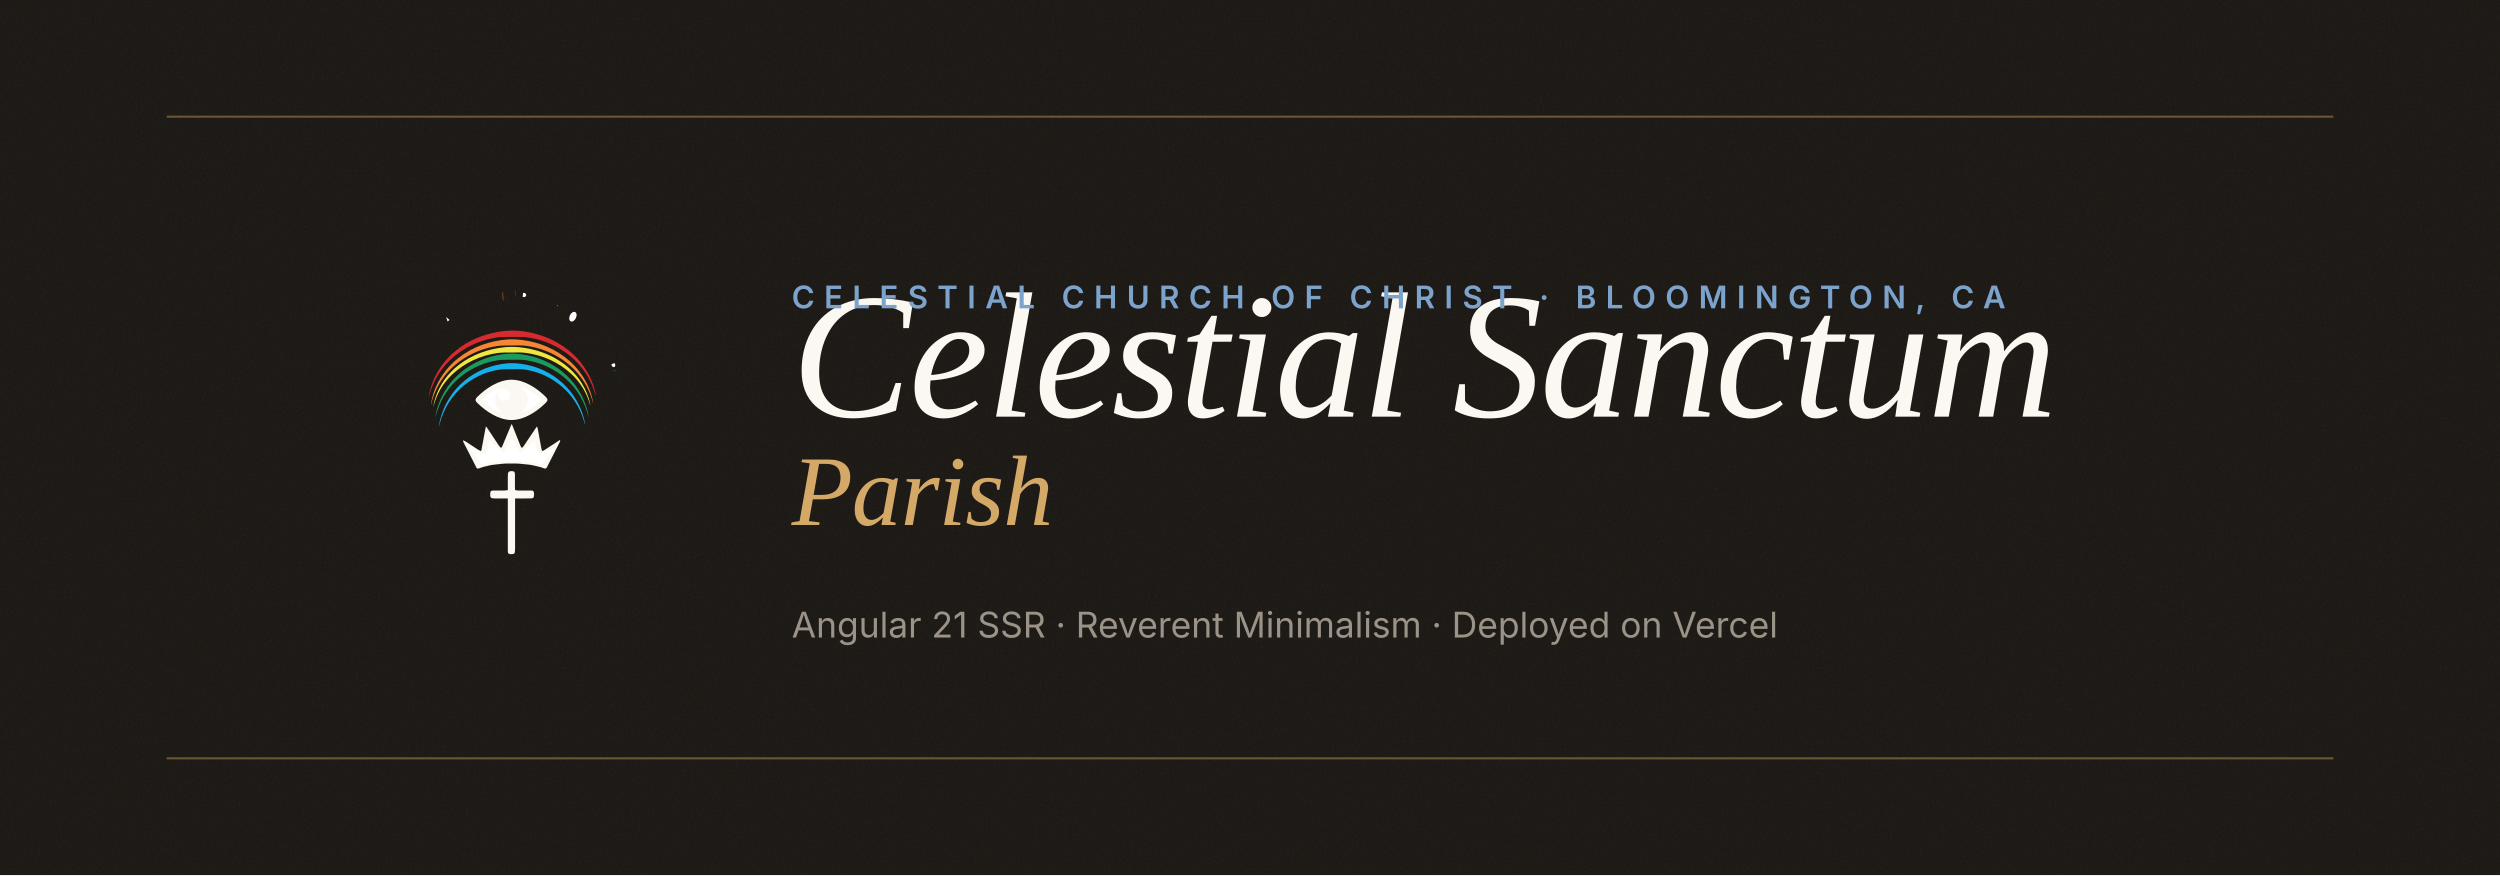
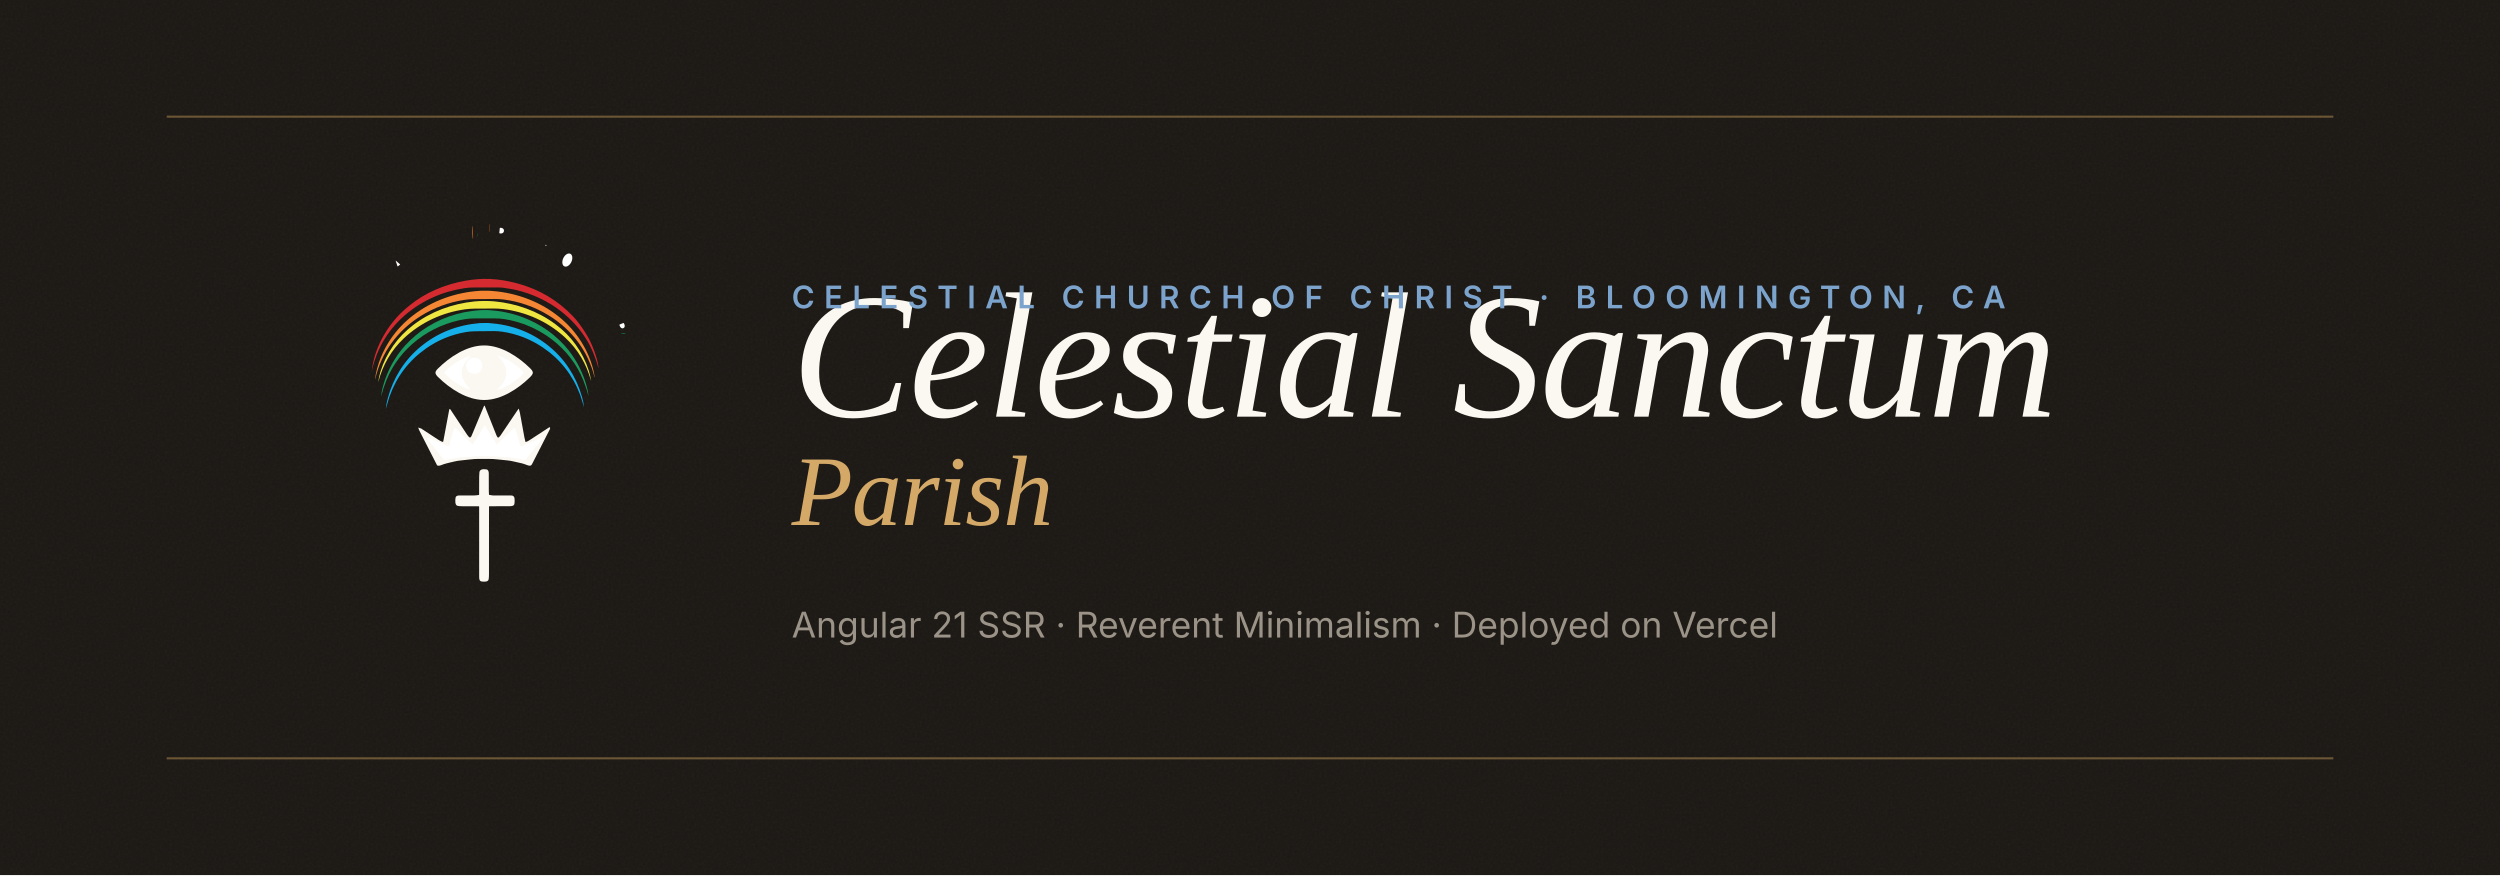
<svg xmlns="http://www.w3.org/2000/svg" viewBox="0 0 1200 420" fill="none">
  <rect width="1200" height="420" fill="#1A1612" />
  <filter id="grain">
    <feTurbulence type="fractalNoise" baseFrequency="0.85" numOctaves="2" stitchTiles="stitch" />
    <feColorMatrix values="0 0 0 0 0.95 0 0 0 0 0.9 0 0 0 0 0.84 0 0 0 0.04 0" />
  </filter>
  <rect width="1200" height="420" filter="url(#grain)" />
  <line x1="80" y1="56" x2="1120" y2="56" stroke="#B89253" stroke-width="1" stroke-opacity="0.5" />
  <line x1="80" y1="364" x2="1120" y2="364" stroke="#B89253" stroke-width="1" stroke-opacity="0.5" />
-   <g transform="translate(159.26 119.81) scale(0.21144)">
+   <g transform="translate(115.57 81.22) scale(0.28635)">
    <path fill="none" stroke="#7b431a" stroke-width="1.012" d="M417.072 92.366v12.39M388.98 116.5l-.466-20.905" />
    <path fill="none" stroke="#0d4d2f" stroke-width="1.012" d="M511.948 127.058q-.09.02-.172.03" />
    <path fill="none" stroke="#FBF8F1" stroke-width="1.012" d="M511.776 127.089q-.303.1-.394.232-.122.183.02.476.08.172.374.264" />
    <path fill="none" stroke="#FBF8F1" stroke-width="1.012" d="M511.776 127.089q-.09.486 0 .972" />
    <path fill="none" stroke="#0d4d2f" stroke-width="1.012" d="m645.182 275.042-3.614.263a1 1 0 0 1-.182 0l-3.746-.274" />
    <path d="M417.072 92.366v12.39c.658 8.97.233 20.875-10.852 22.808q-14.699 2.572-17.24-11.064l-.466-20.905.02-4.15a.559.558-1.654 0 1 .527-.557l7.886-.324a.365.365-1.508 0 1 .385.364q.06 9.162.658 23.942.162 3.857 3.877 5.527a1.832 1.75 52.656 0 0 .962.152c4.88-.607 5.588-5.67 5.476-9.688q-.263-9.09-.11-19.903a.619.618-.494 0 1 .596-.607l7.512-.314a.638.64-2.816 0 1 .658.597zm27.293 20.277q1.832 2.318 2.106 3.735.92 4.677 1.336 9.597.142 1.68.617 3.027a.828.835-6.74 0 1-.87 1.114l-7.036-.78a1.689 1.679-.425 0 1-1.478-1.448q-.982-7.37-1.043-8.078c-.253-3.26-1.427-5.446-4.778-5.629a.752.745 4.926 0 0-.79.658l-1.376 12.371a.948.947 6.374 0 1-1.053.84l-7.056-.79a.774.775 6.3 0 1-.689-.86l3.898-34.986a.419.421 2.397 0 1 .405-.375q9.131-.273 16.309 1.58c4.9 1.255 7.35 4.99 7.278 10.133q-.09 6.115-5.618 9.101a.53.525 56.928 0 0-.162.79m-80.329 8.898 1.073 10.083a.94.937-6.97 0 1-.81 1.033l-7.005.941a.95.96-7.915 0 1-1.073-.82l-4.738-35.148a.684.684 0 0 1 .587-.77l7.653-1.032a.54.54 0 0 1 .608.465l1.66 12.35a.378.37-7.213 0 0 .415.315l9.739-1.316a.734.724-7.961 0 0 .627-.82l-1.71-12.715a.696.706-7.485 0 1 .597-.79l7.704-1.032a.502.491-7.486 0 1 .567.425l4.778 35.411a.756.756 0 0 1-.648.85l-7.44 1.003a.694.694 0 0 1-.78-.597l-1.772-13.17a.448.458-7.678 0 0-.506-.396l-9.577 1.296a.595.601-4.793 0 0-.516.618q.071 2.54.506 3.593a1.147.666-75.128 0 1 .061.223" />
    <path fill="#f58634" d="M417.072 104.757V92.366zm-28.558-9.162.466 20.905q-1.68-10.488-.466-20.905" />
    <path d="M475.292 127.888a.706.7.993 0 1 .759.78l-.638 5.72a.744.733.434 0 1-.678.658c-13.97 1.133-24.57-6.196-22.595-21.411q.546-4.14 2.743-8.058c5.629-10.002 19.062-10.731 27.718-4.89a1.194 1.19 30.262 0 1 .405 1.529l-2.612 5.142a.943.94 31.338 0 1-1.387.334c-3.401-2.45-8.119-4.474-12.047-1.974-3.776 2.39-5.365 6.874-5.568 11.247-.384 8.261 6.702 11.612 13.9 10.923" />
    <path fill="#fff" d="M434.172 98.863a.8.8 0 0 1 .876-.715l1.722.175a4.92 4.566 5.8 0 1 4.434 5.04l-.033.322a4.92 4.566 5.8 0 1-5.356 4.045l-1.722-.175a.8.8 0 0 1-.715-.877z" />
    <path d="m344.184 100.07.304 7.258a.304.305-1.792 0 1-.304.324c-7.572-.193-14.274 3.695-13.717 11.692.415 6.084 4.697 12.584 11.54 10.863q3.26-.82 6.247-3.058a1.326 1.32-31.382 0 1 1.984.476l2.146 4.424a1.815 1.815-30.737 0 1-.577 2.268c-8.443 6.013-21.198 7.613-27.252-2.835q-3.594-6.185-2.875-14.355c.992-11.409 11.328-18.06 22.292-17.28a.235.223 2.865 0 1 .212.222m167.764 26.989q-.09.02-.172.03-.303.102-.394.233-.122.183.02.476.08.172.374.264l-6.489 18.05a1.095 1.089 19.454 0 1-1.387.657l-6.418-2.247a1.213 1.213 0 0 1-.739-1.549l4.444-12.715a.807.797-70.762 0 0-.486-1.022l-8.564-2.997a.925.916 19.334 0 0-1.174.557l-4.262 12.168a.849.845 18.971 0 1-1.083.527l-6.965-2.44a.88.87-71.04 0 1-.537-1.114l11.47-32.759a1.169 1.165-70.852 0 1 1.478-.718l6.479 2.267a1.145 1.14-69.47 0 1 .678 1.498l-1.316 3.29a.207.04-79.1 0 1-.02.051l-2.571 8.068a.99.98-71.667 0 0 .607 1.225l8.676 3.037a.493.493 0 0 0 .627-.303l3.827-10.923a1.13 1.127 19.483 0 1 1.448-.689l6.479 2.268a1.172 1.169-70.71 0 1 .718 1.498z" />
    <path fill="#1a9a5e" d="M397.47 107.321q.252 0 .25 2.644 0 2.644-.252 2.644t-.251-2.644q0-2.644.253-2.644" />
    <path d="m294.684 151.419 9.855-5.687a.99.99 0 0 1 1.388.427l2.757 5.691a.99.99 0 0 1-.397 1.292l-17.896 10.333a.99.99 0 0 1-1.389-.427l-15.168-31.332a.99.99 0 0 1 .397-1.292l6.194-3.572a.99.99 0 0 1 1.388.427l11.482 23.713a.99.99 0 0 0 1.389.427" />
    <path fill="#FBF8F1" d="M511.776 127.089q-.09.486 0 .972-.293-.092-.374-.264-.142-.293-.02-.476.09-.131.394-.232" />
    <path fill="#1a9a5e" d="M511.948 127.058q.173.486-.172 1.003-.09-.486 0-.972.081-.01.172-.03" />
    <path d="M555.745 135.218a19.012 17.078-64 0 1 7.015 24.575 19.012 17.078-64 0 1-23.684 9.6 19.012 17.078-64 0 1-7.015-24.574 19.012 17.078-64 0 1 23.684-9.6" />
    <path fill="#fff" d="M552.36 141.724a11.672 7.46-64.8 0 1 1.781 13.738 11.672 7.46-64.8 0 1-11.72 7.385 11.672 7.46-64.8 0 1-1.782-13.738 11.672 7.46-64.8 0 1 11.721-7.385" />
    <path d="m250.57 147.54 7.618-6.13a.98.98 0 0 1 1.243.01l27.097 22.499a.982.982 0 0 1-.013 1.52l-6.192 4.972a.98.98 0 0 1-1.242-.01l-5.912-4.908a.98.98 0 0 0-1.243-.01l-5.644 4.54a.98.98 0 0 0-.325 1.046l2.316 7.786a.98.98 0 0 1-.325 1.045l-5.645 4.541a.982.982 0 0 1-1.557-.485l-10.501-35.372a.98.98 0 0 1 .325-1.044m336.651 24.893-8.251-7.799a.85.85 0 0 0-1.25.089l-3.168 3.98a.85.85 0 0 0 .08 1.147l7.754 7.339a.85.85 0 0 1 .08 1.148l-3.734 4.68v-.001a.85.85 0 0 1-1.249.088l-7.584-7.172a.85.85 0 0 0-1.25.087l-7.663 9.608a.85.85 0 0 1-1.25.087l-5.3-5.022a.85.85 0 0 1-.08-1.147l21.613-27.122a.85.85 0 0 1 1.25-.088l14.937 14.133a.85.85 0 0 1 .08 1.148l-3.766 4.729a.85.85 0 0 1-1.249.088" />
    <path fill="#fff" d="m260.1 153.45 6.914 5.993a.309.308-43.888 0 1-.01.476l-3.584 2.875a.48.477-28.476 0 1-.76-.223l-2.935-8.868a.235.235-79.014 0 1 .374-.253" />
    <path d="m260.23 187.406-5.5 5.31a.88.88 0 0 1-1.299-.081l-21.537-26.785a.88.88 0 0 1 .074-1.185l5.5-5.311a.88.88 0 0 1 1.299.081l21.537 26.785a.88.88 0 0 1-.074 1.186m-28.353-11.625-5.418 6.258a.66.66 0 0 0 .024.888l18.459 19.117a.66.66 0 0 1 .024.888l-5.28 6.098a.66.66 0 0 1-.97.026l-18.307-18.949a.66.66 0 0 0-.97.026l-5.274 6.082a.66.66 0 0 1-.97.026l-4.54-4.7a.66.66 0 0 1-.024-.887l17.701-20.452a.66.66 0 0 1 .972-.026l4.549 4.718a.66.66 0 0 1 .024.887" />
    <path fill="#d52b30" d="M219.555 338.252c3.969-35.958 22.687-70.681 47.742-96.02q5.447-5.517 15.408-13.677c26.554-21.735 59.444-35.513 94.016-41.627q21.745-3.847 41.586-2.926 22.484 1.053 46.861 7.836 53.877 14.972 91.88 54.909 11.196 11.763 22.767 30.896 9.516 15.722 16.086 37.082 3.058 9.941 3.776 19.093.01.05.01.111c-4.687-17.665-11.47-34.693-21.188-50.08-26.027-41.202-68.413-69.71-115.598-81.038-7.998-1.913-15.418-2.834-24.58-4.332q-1.437-.233-4.788-.233-19.204.02-40.463-.061-10.225-.04-18.354 1.255-14.102 2.248-26.857 5.943c-38.428 11.105-74.336 34.622-98.197 66.591q-21.886 29.328-30.107 66.278" />
    <path d="M613.688 206.709c-1.144-4.16-6.155-11.672-11.56-9.739q-5.558 1.984-8.22 6.985c-3.29 6.155.789 12.442 5.83 16.026a.827.814-53.25 0 1 .162 1.184l-3.492 4.394a1.01.998 29.082 0 1-1.124.313c-2.268-.79-4.242-2.996-5.821-4.89-6.064-7.247-7.825-16.672-2.095-24.548 5.78-7.917 16.177-11.308 24.518-5.386q6.135 4.353 8.94 12.148a1.27 1.266 67.208 0 1-.639 1.57l-5.213 2.52a.923.916-20.635 0 1-1.286-.577m-395.256 29.52a1.76 1.76 55.047 0 1-2.51-.446l-2.623-3.968a1.724 1.718 56.821 0 1 .496-2.39q4.616-3.026 7.046-7.926a1.824 1.811 43.504 0 0-.05-1.7q-1.782-3.18-5.052-.993c-4.738 3.179-11.207 8.21-16.795 3.108-3.806-3.472-4.06-10.113-2.116-14.699q2.552-5.983 7.907-9.961a1.132 1.13 54.948 0 1 1.61.283l3.087 4.677a1.306 1.301-35.052 0 1-.314 1.772c-2.51 1.852-4.656 4.06-5.942 6.853-.83 1.792.648 3.442 2.4 3.31 1.67-.131 3.633-1.862 6.033-3.452 4.332-2.895 9.273-4.231 13.393-.242q2.723 2.632 3.158 6.55c.84 7.622-3.857 14.921-9.728 19.224" />
    <path fill="#f58634" d="M408.1 203.68q5.297-.041 6.2-.002c41.403 1.806 81.765 15.26 114.808 40.346q22.028 16.723 37.04 38.296c13.8 19.822 23.598 42.417 27.202 66.187a.195.183-11.351 0 1-.151.212h-.01a.177.175 77.65 0 1-.203-.131c-10.984-44.24-38.671-80.319-77.302-103.836q-34.652-21.097-75.099-26.355c-10.083-1.31-19.892-.827-32.379-.731s-22.302-.239-32.364 1.226q-40.361 5.875-74.687 27.499c-38.267 24.104-65.4 60.602-75.707 105.004a.177.175-78.525 0 1-.2.135h-.01a.195.183 10.476 0 1-.156-.21c3.24-23.822 12.694-46.565 26.187-66.595q14.682-21.8 36.452-38.858c32.656-25.587 72.808-39.656 114.178-42.094q.902-.053 6.2-.093" />
    <path d="m606.85 247.546 10.861-7.186a.82.82 0 0 0 .258-1.095l-4.979-8.61a.82.82 0 0 0-1.162-.273l-10.31 6.823a.82.82 0 0 1-1.163-.273l-3.896-6.747a.82.82 0 0 1 .258-1.094l28.514-18.864a.82.82 0 0 1 1.163.274l3.895 6.746a.82.82 0 0 1-.257 1.094l-9.87 6.529a.82.82 0 0 0-.257 1.093l4.96 8.6a.82.82 0 0 0 1.162.273l9.347-6.185a.82.82 0 0 1 1.163.274l3.876 6.716a.82.82 0 0 1-.258 1.094l-28.534 18.875a.82.82 0 0 1-1.163-.274l-3.865-6.696a.82.82 0 0 1 .257-1.094" />
    <path fill="#f0e641" d="M408.126 220.857q9.088-.049 16.786.668c37.149 3.457 72.803 16.12 102.363 38.17q20.43 15.235 34.136 34.389 14.68 20.5 21.856 43.287 2.754 8.757 3.888 16.926.03.183.01.284a.042.04 43.494 0 1-.081 0q-11.753-43.156-43.358-72.352c-28.872-26.685-65.144-42.893-104.148-47.817-9.89-1.25-20.859-.838-31.384-.783-10.525.056-21.498-.239-31.374 1.116-38.949 5.338-75.047 21.93-103.634 48.92q-31.293 29.53-42.588 72.808a.042.04-44.102 0 1-.08 0q-.022-.1.006-.283 1.047-8.181 3.708-16.967 6.935-22.862 21.395-43.517 13.503-19.297 33.77-34.75c29.324-22.36 64.842-35.402 101.952-39.252q7.69-.8 16.777-.847" />
    <path d="m204.729 248.003 5.893-11.633a.71.71 0 0 1 .987-.293l4.936 2.853a.71.71 0 0 1 .277.934l-10.22 20.155a.71.71 0 0 1-.986.294l-28.635-16.531a.71.71 0 0 1-.278-.934l10.039-19.811a.71.71 0 0 1 .986-.294l4.955 2.855a.71.71 0 0 1 .279.934l-5.72 11.295a.71.71 0 0 0 .277.934l4.015 2.317a.71.71 0 0 0 .986-.293l5.236-10.318a.71.71 0 0 1 .986-.293l4.895 2.824a.71.71 0 0 1 .278.934l-5.366 10.596a.71.71 0 0 0 .278.934l4.916 2.835a.71.71 0 0 0 .986-.294" />
    <path fill="#1a9a5e" d="M408.89 236.106q5.538-.008 6.917.079 55.87 3.496 100.18 35.182 7.866 5.628 17.706 14.922 9.132 8.625 15.63 16.936 21.979 28.072 30.978 62.481 1.893 7.239 2.663 14.79.01.02.01.041 0 .405-.03-.02 0-.05-.02-.112-3.372-13.15-8.747-26.533c-22.15-55.152-74.255-93.49-132.545-102.66q-6.915-1.094-16.3-1.15-6.869-.04-16.423-.028-9.555.012-16.424.071-9.385.08-16.296 1.192c-58.266 9.325-110.27 47.798-132.276 103.008q-5.34 13.397-8.677 26.556-.02.061-.02.112-.03.425-.03.02 0-.02.01-.04.75-7.555 2.623-14.798 8.91-34.432 30.814-62.562 6.477-8.328 15.586-16.977 9.816-9.32 17.667-14.969 44.226-31.802 100.088-35.444 1.378-.09 6.916-.097" />
    <path d="m645.182 275.042-3.614.263a1 1 0 0 1-.182 0l-3.746-.274q-.678-.779-1.62-1.083a.576.576 0 0 0-.729.365q-.981 2.844-2.945 4.505-7.735 6.55-8.423 7.299a.992.992 57.3 0 1-1.67-.365l-2.309-6.945a2.146 2.144 60.77 0 1 .648-2.298q5.862-4.98 6.641-5.618 3.381-2.784 1.276-6.661a.857.852-26.88 0 0-1.124-.365l-10.214 4.95a1.116 1.113 67.774 0 1-1.54-.647l-2.398-7.269a.84.832 69.055 0 1 .455-1.032q8.352-3.625 18.303-8.463.456-.223 1.954-.588a1.305.92-54.827 0 0 .283-.1l8.94-4.384a1.454 1.454-26.474 0 1 1.933.648c3.685 7.177 11.348 23.01.081 28.062" />
    <path fill="#fff" d="M641.055 257.86a.98.98 0 0 1 1.281.536l.83 2.023a4.89 3.837 67.7 0 1-1.695 5.98l-.393.161a4.89 3.837 67.7 0 1-5.405-3.068l-.83-2.023a.98.98 0 0 1 .536-1.281z" />
    <path fill="#15b0e9" d="M407.903 257.816q6.193-.059 7.158.004 57.356 3.727 99.945 37.58 20.955 16.653 35.178 38.367 14.396 21.968 21.654 47.418 2.5 8.757 3.645 17.503a.063.06 34.191 0 1-.122.02c-2.267-6.995-4.343-14.82-6.499-20.54q-18.779-49.888-62.886-79.61-30.654-20.662-67.7-26.217c-9.561-1.433-19.102-.938-30.242-.832-11.14.107-20.688-.205-30.22 1.41q-36.933 6.263-67.186 27.507-43.531 30.56-61.352 80.799c-2.047 5.76-3.972 13.623-6.106 20.66a.063.06-35.287 0 1-.121-.017q.976-8.767 3.309-17.57 6.77-25.585 20.743-47.823 13.805-21.983 34.438-39.034 41.934-34.66 99.208-39.485.963-.08 7.156-.14" />
    <path d="m193.921 273.518 4.306-12.3a.597.597 0 0 1 .798-.353l5.347 2.275a.597.597 0 0 1 .33.747l-7.541 21.527a.597.597 0 0 1-.798.352l-30.402-12.935a.597.597 0 0 1-.33-.747l2.804-8.021a.597.597 0 0 1 .797-.353l23.892 10.16a.597.597 0 0 0 .797-.352" />
    <path fill="#1a9a5e" d="M645.182 275.042q-3.604 1.883-7.542-.01l3.746.273a1 1 0 0 0 .182 0z" />
    <path d="m656.506 279.023 2.34 7.883a.71.71 0 0 1-.457.874l-31.687 10.488a.71.71 0 0 1-.902-.471l-2.34-7.874a.71.71 0 0 1 .457-.874l31.686-10.497a.71.71 0 0 1 .903.47M173.332 294.55l1.7-8.433a1.156 1.15 13.177 0 1 1.428-.881l4.252 1.123a1.329 1.321 14.255 0 1 .952 1.59l-2.693 11.298a.418.415 13.692 0 0 .304.496l6.124 1.62a.498.491-75.553 0 0 .608-.365l3.188-13.373a.498.491-75.553 0 1 .608-.365l5.355 1.418a.7.697 14.037 0 1 .506.84l-5.365 22.484a.727.72-76.062 0 1-.88.537l-31.15-8.251a.857.854 14.203 0 1-.618-1.033l5.244-22.018a.346.344 14.039 0 1 .425-.253l5.831 1.549a.366.359-75.773 0 1 .253.435l-2.986 12.533a.867.852-75.971 0 0 .607 1.032l4.525 1.195a.777.775 16.212 0 0 .942-.516l.82-2.602z" />
    <path fill="#FBF8F1" d="M407.94 295.41c28.95-.02 57.636 19.006 77.583 38.757 1.74 1.722 4.073 4.453 4.075 6.91s-2.328 5.19-4.065 6.915c-19.92 19.78-48.579 38.844-77.53 38.865-28.95.02-57.636-19.005-77.583-38.756-1.74-1.723-4.073-4.453-4.075-6.91s2.328-5.19 4.065-6.916c19.92-19.779 48.578-38.844 77.53-38.864" />
    <path d="M663.151 318.36a.265.269 6.23 0 1-.273.222l-7.006-.304a.186.184 8.81 0 1-.172-.232q1.58-5.882-.435-10.245-.638-1.367-1.549-1.58a2.526 2.343-75.669 0 0-2.824 1.823c-1.742 6.256-1.701 16.015-10.428 16.946q-8.007.85-11.064-7.086-2.896-7.522-1.215-16.36a.9.898 8.375 0 1 .982-.728l5.841.648a.623.619 8.808 0 1 .537.728c-.78 4.404-1.438 9.223 1.305 12.523q1.458 1.741 3.27-.101 1.256-1.266 1.711-4.07c1.023-6.378 2.44-13.17 9.84-13.99 4.97-.547 8.98 3.057 10.508 7.714q2.237 6.843.972 14.091m-481.133-.293a1.335 1.325-7.285 0 1 1.215-1.56l3.978-.283a1.505 1.503-5.73 0 1 1.6 1.306c1.437 11.146-2.015 26.372-15.864 26.463q-15.62.111-18.282-14.841-1.428-8.048 1.822-16.228a.97.964-69.477 0 1 1.215-.557l4.818 1.691a1.148 1.141 21.085 0 1 .679 1.518q-1.742 4.232-1.944 5.852-1.154 9.283 7.208 11.925 5.466 1.731 9.658-1.488c4.09-3.138 4.757-9.03 3.897-13.798" />
    <path fill="#fff" d="M370.64 341.093q-.013 9.977 7.02 19.268 4.051 5.345 6.279 7.451.131.122.182.344.05.243-.01.395-.172.425-.658.334-5.001-.931-10.063-3.523c-11.733-5.993-23.668-14.132-32.395-24.144a.15.028 47.005 0 1-.062-.098l-.002-.069.002-.068a.15.028-46.845 0 1 .063-.098c8.754-9.988 20.712-18.094 32.461-24.054q5.07-2.578 10.073-3.495.486-.09.657.336.06.152.009.395-.051.222-.183.343-2.233 2.1-6.3 7.434-7.058 9.271-7.072 19.249m60.665 28.582a.545.545 16.969 0 1-.496-.932c13.08-12.006 19.821-28.305 9.04-44.613q-4.14-6.267-8.058-10.083a.533.532 70.066 0 1 .425-.911q1.822.182 4.231 1.073c9.85 3.654 18.921 9.89 28.407 17.129q5.112 3.897 9.566 9.556a.477.467-45.651 0 1 0 .577q-2.895 3.827-6.246 6.712-12.027 10.356-26.098 17.453-5.396 2.723-10.771 4.039" />
    <path fill="#fff" d="M404.681 330.78a12.13 12.13 0 0 1-12.127 12.129h-2.39a12.13 12.13 0 0 1-12.127-12.128v-2.51a12.13 12.13 0 0 1 12.127-12.129h2.39a12.13 12.13 0 0 1 12.127 12.128z" />
    <path d="m658.119 335.252-.353-8.63a.537.537 0 0 1 .497-.556l5.955-.438a.537.537 0 0 1 .576.513l1.18 28.284a.537.537 0 0 1-.497.558l-5.905.428a.537.537 0 0 1-.575-.512l-.368-8.775a.537.537 0 0 0-.575-.513l-25.795 1.874a.537.537 0 0 1-.575-.513l-.37-8.736a.537.537 0 0 1 .498-.558l25.81-1.869a.537.537 0 0 0 .497-.557" />
    <path fill="#FBF8F1" d="M298.234 432.976q.01.01.122.152a1.73 1.703 76.875 0 0 .992.628q2.48.546 3.006.9 19.215 12.655 28.579 18.719 3.32 2.146 7.035 3.664a1.081 1.079 16.347 0 0 1.468-.8l10.043-53.481a.942.94-57.027 0 1 1.7-.365q2.673 3.888 27.678 41.78 1.72 2.611 3.826 4.91a1.902 1.883 52.34 0 0 2.42.323q.982-.627 1.71-2.399 15.712-38.216 19.812-47.509.931-2.095 1.184-2.743a.62.62-45.448 0 1 1.154-.01q12.786 32.283 19.68 49.503.557 1.397 1.58 2.844a1.697 1.695-39.271 0 0 2.54.254q1.509-1.418 2.562-2.896 3.583-5.041 27.576-41 1.68-2.52 2.632-3.725a.38.378-35.274 0 1 .658.112q1.113 3.391 1.69 6.418 4.657 24.741 7.593 41.455c.435 2.47 1.255 4.596 1.66 6.985a.66.656-14.143 0 0 .87.516q3.129-1.083 5.903-2.915 19.143-12.543 33.154-21.654a.947.94-20.382 0 1 1.447.658q.213 1.458-.81 3.402-5.628 10.76-29.62 57.925-1.823 3.584-6.641 1.843c-4.768-1.711-8.615-3.3-13.96-4.272-5.204-.942-13.788-3.554-20.399-4.04q-7.289-.526-15.782-1.62c-10.67-1.366-22.768-.789-32.112-.93-9.718-.142-20.823 1.812-30.41 2.591-7.785.638-13.93 2.693-22.585 4.535-3.706.79-7.947 2.49-11.035 3.635q-2.176.8-4.525.647a2.246 2.223-11.091 0 1-1.843-1.224q-3.219-6.439-29.347-57.491-1.822-3.553-1.7-5.163a.283.282 26.814 0 1 .495-.162" />
    <path fill="#fff" d="M408.883 430.415q.7 0 .966.42 7.588 11.981 18.43 29.413a1.21 1.207 52.078 0 0 1.863.233l27.404-26.472a1.608 1.603 59.66 0 1 2.652.698L467 457.282a.614.52 40.269 0 1 .03.183q.101 2.156 1.56 6.084a.784.776 78.038 0 0 .768.506q2.258-.142 4.465-1.053 11.024-4.576 29.307-12.502.992-.436 1.923-.162a.907.905-62.645 0 1 .456 1.437l-27.83 34.916a1.1 1.081 13.012 0 1-.627.384c-4.667.891-9.516-1.427-14.213-1.964q-6.51-.749-14.486-2.196a15.842 15.382-39 0 0-2.805-.253q-4.241.02-5.183-.112-5.679-.84-9.06-.567a5.715 5.57 48.224 0 1-1.61-.111q-2.703-.597-3.783-.644-4.71-.202-17.071-.213t-17.072.185q-1.08.045-3.784.638a5.715 5.57-48.129 0 1-1.61.108q-3.38-.279-9.062.552-.941.13-5.183.103a15.842 15.382 39.095 0 0-2.804.248q-7.98 1.435-14.49 2.173c-4.699.53-9.552 2.84-14.217 1.94a1.1 1.081-12.918 0 1-.627-.385l-27.771-34.961a.907.905 62.74 0 1 .457-1.437q.932-.272 1.924.165 18.27 7.957 29.286 12.55 2.205.916 4.463 1.061a.784.776-77.943 0 0 .77-.505q1.464-3.925 1.569-6.081a.614.52-40.174 0 1 .03-.183l6.84-22.563a1.608 1.603-59.566 0 1 2.654-.695l27.36 26.518a1.21 1.207-51.984 0 0 1.864-.23q10.87-17.414 18.478-29.383.266-.418.966-.418" />
    <path fill="#FBF8F1" d="M416.11 565.552q-.12 76.998-.05 113.22.01 4.757-.445 8.088c-.679 4.99-6.135 4.667-10.488 4.404-5.325-.314-5.507-3.665-5.507-8.342q.06-72.767-.03-117.249a.688.678 0 0 0-.69-.678q-24.447-.02-27.626-.03-5.304-.03-8.15-.77c-4.514-1.174-3.664-10.397-3.036-13.687.617-3.199 3.827-3.593 6.63-3.593q18.101.02 24.61-.03c2.693-.01 5.71-.568 7.735-.83a.547.542-3.129 0 0 .476-.527q.182-16.572.09-30.057-.02-3.857.385-7.248c.72-6.054 7.623-5.79 12.098-4.93 2.976.577 3.624 4.06 3.634 6.671q.04 14.69.03 29.611 0 1.64.314 5.79a.682.685 3.386 0 0 .547.618q4.545.911 6.013.911 18.759.02 30.664.03 5.021.01 5.568 5.012.536 4.818-.172 8.888c-.598 3.493-4.13 3.968-7.208 4.019q-9.698.192-34.835.152a.557.557 0 0 0-.556.557" />
  </g>
  <text x="380" y="200" font-family="Cormorant Garamond, Garamond, Times New Roman, serif" font-size="86" font-style="italic" font-weight="500" fill="#FBF8F1" letter-spacing="-1">Celestial Sanctum</text>
  <text x="380" y="252" font-family="Cormorant Garamond, Garamond, Times New Roman, serif" font-size="48" font-style="italic" font-weight="400" fill="#D4A968" letter-spacing="-0.5">Parish</text>
  <text x="380" y="148" font-family="Inter, system-ui, sans-serif" font-size="15" font-weight="600" fill="#7BA3CC" letter-spacing="4.5">CELESTIAL CHURCH OF CHRIST · BLOOMINGTON, CA</text>
  <text x="380" y="306" font-family="Inter, system-ui, sans-serif" font-size="17" fill="#9B9387" font-weight="400">Angular 21 SSR · Reverent Minimalism · Deployed on Vercel</text>
</svg>
